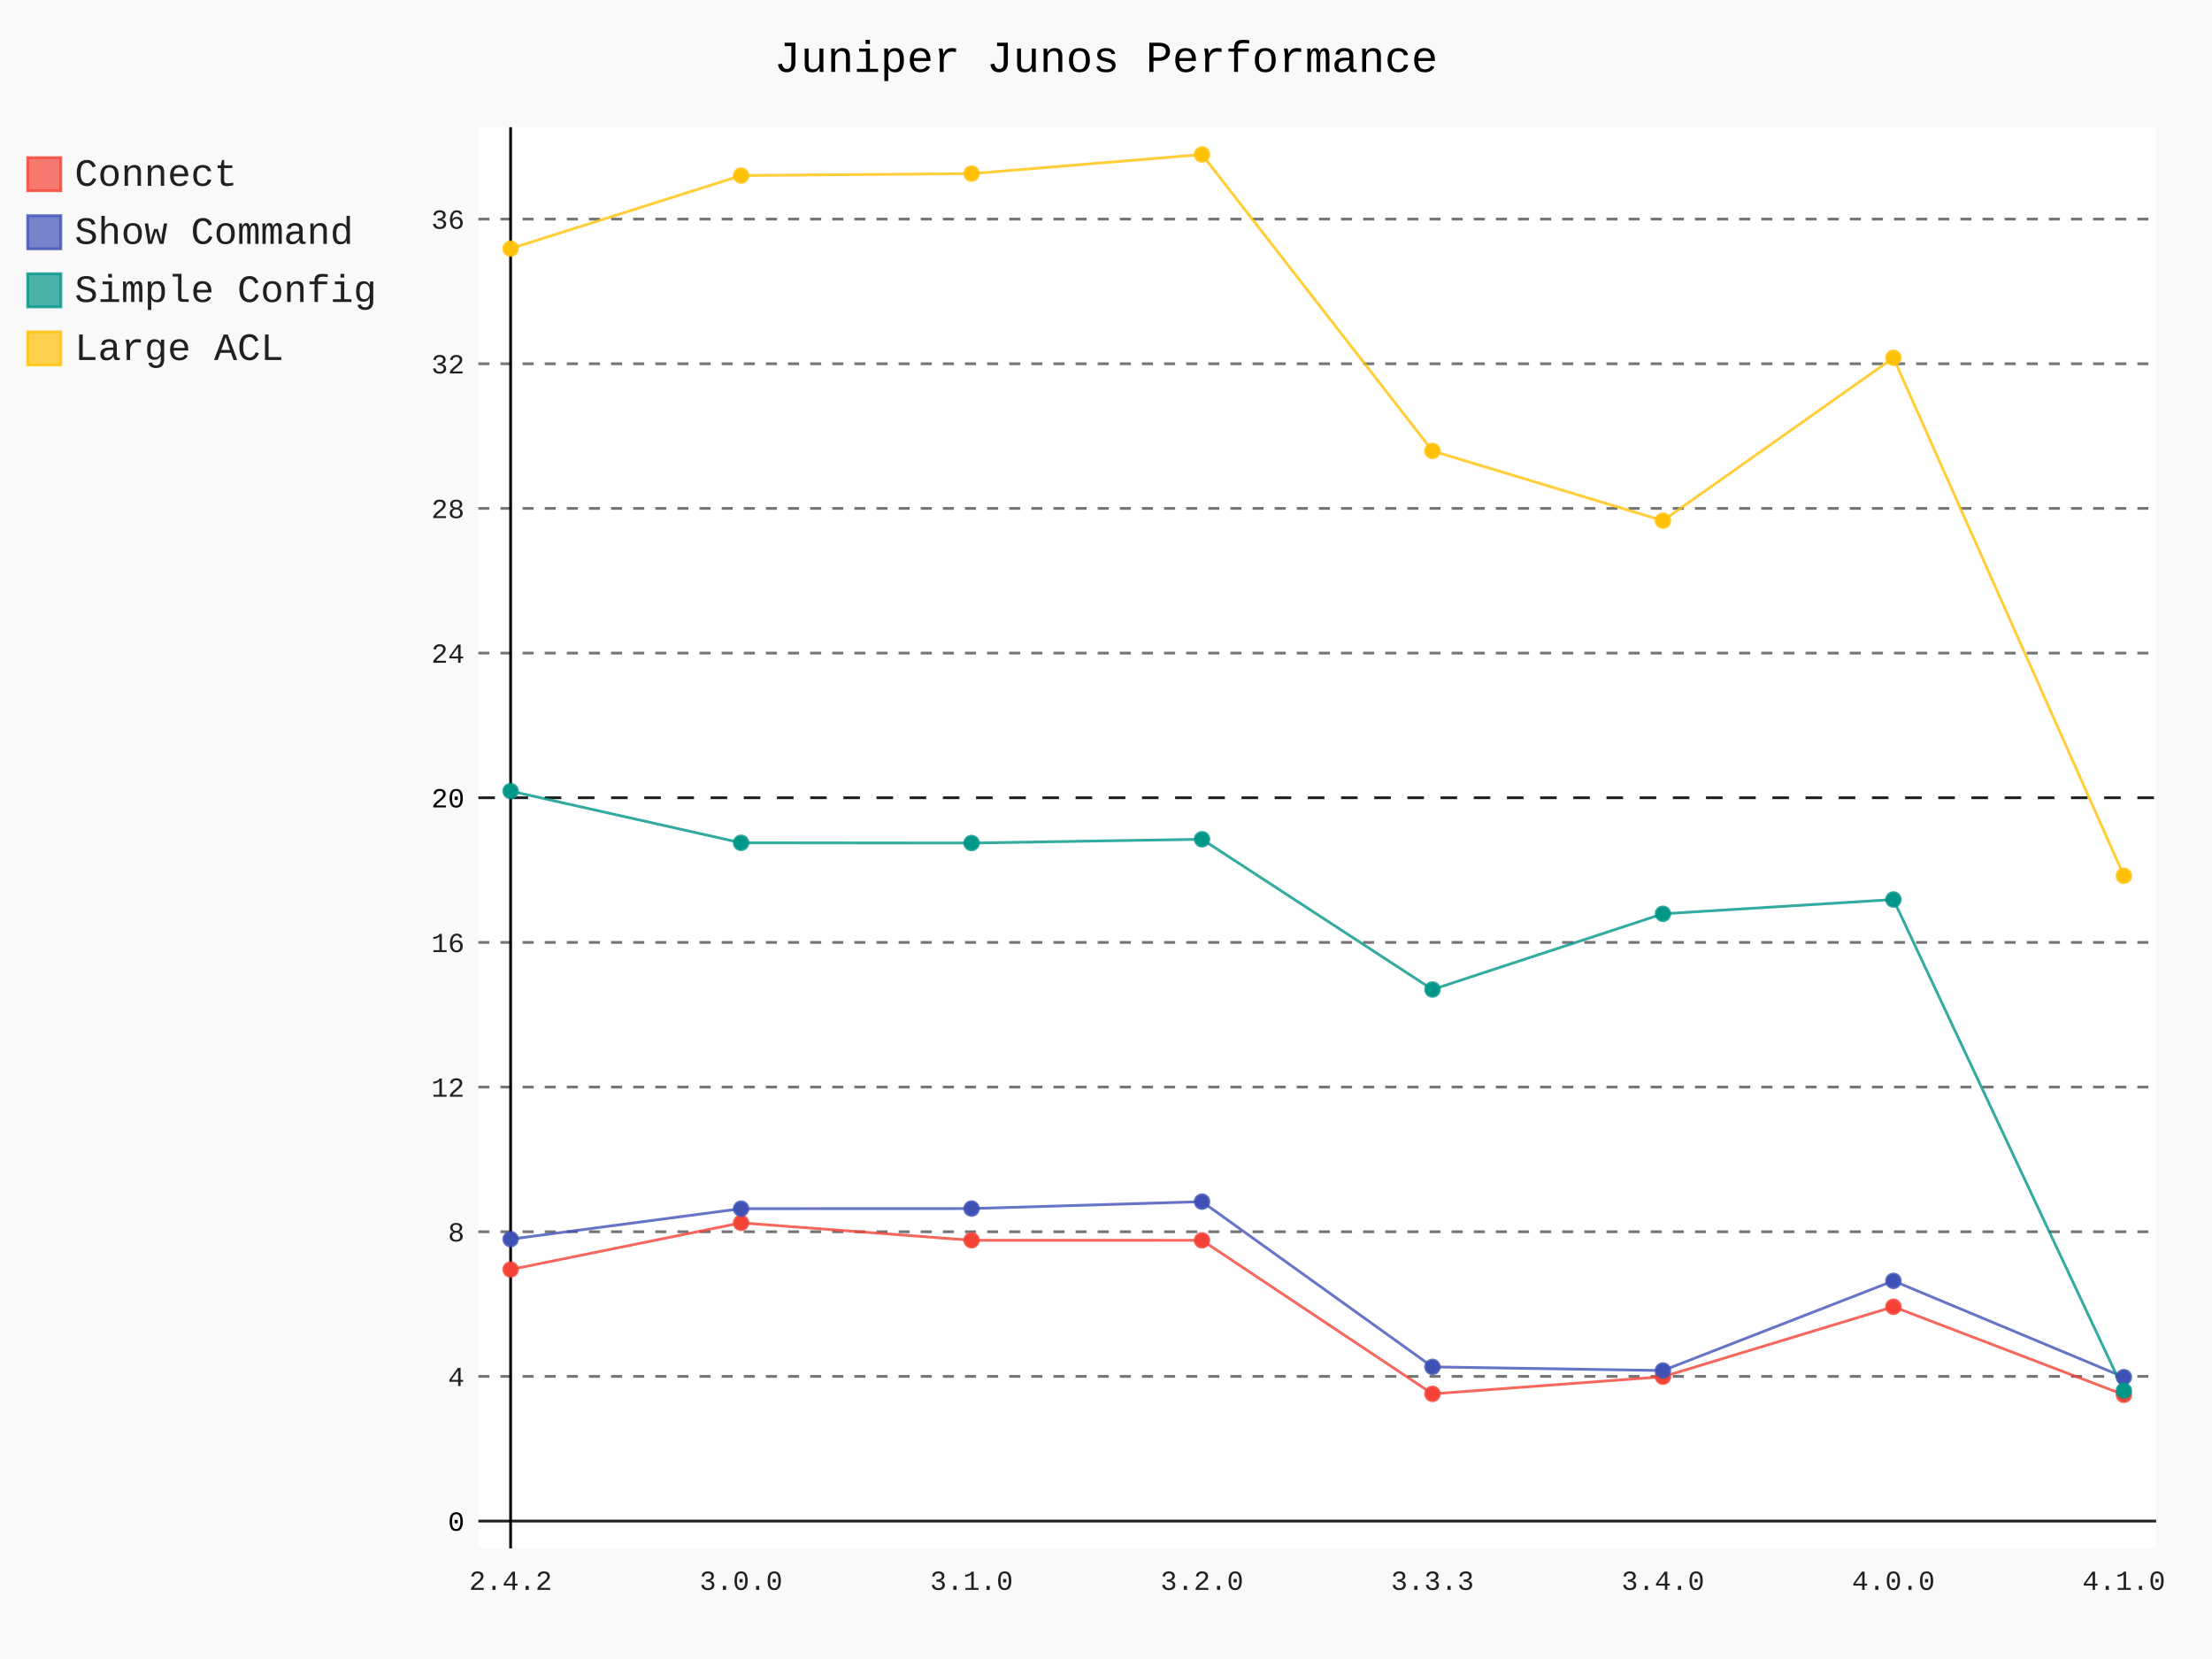
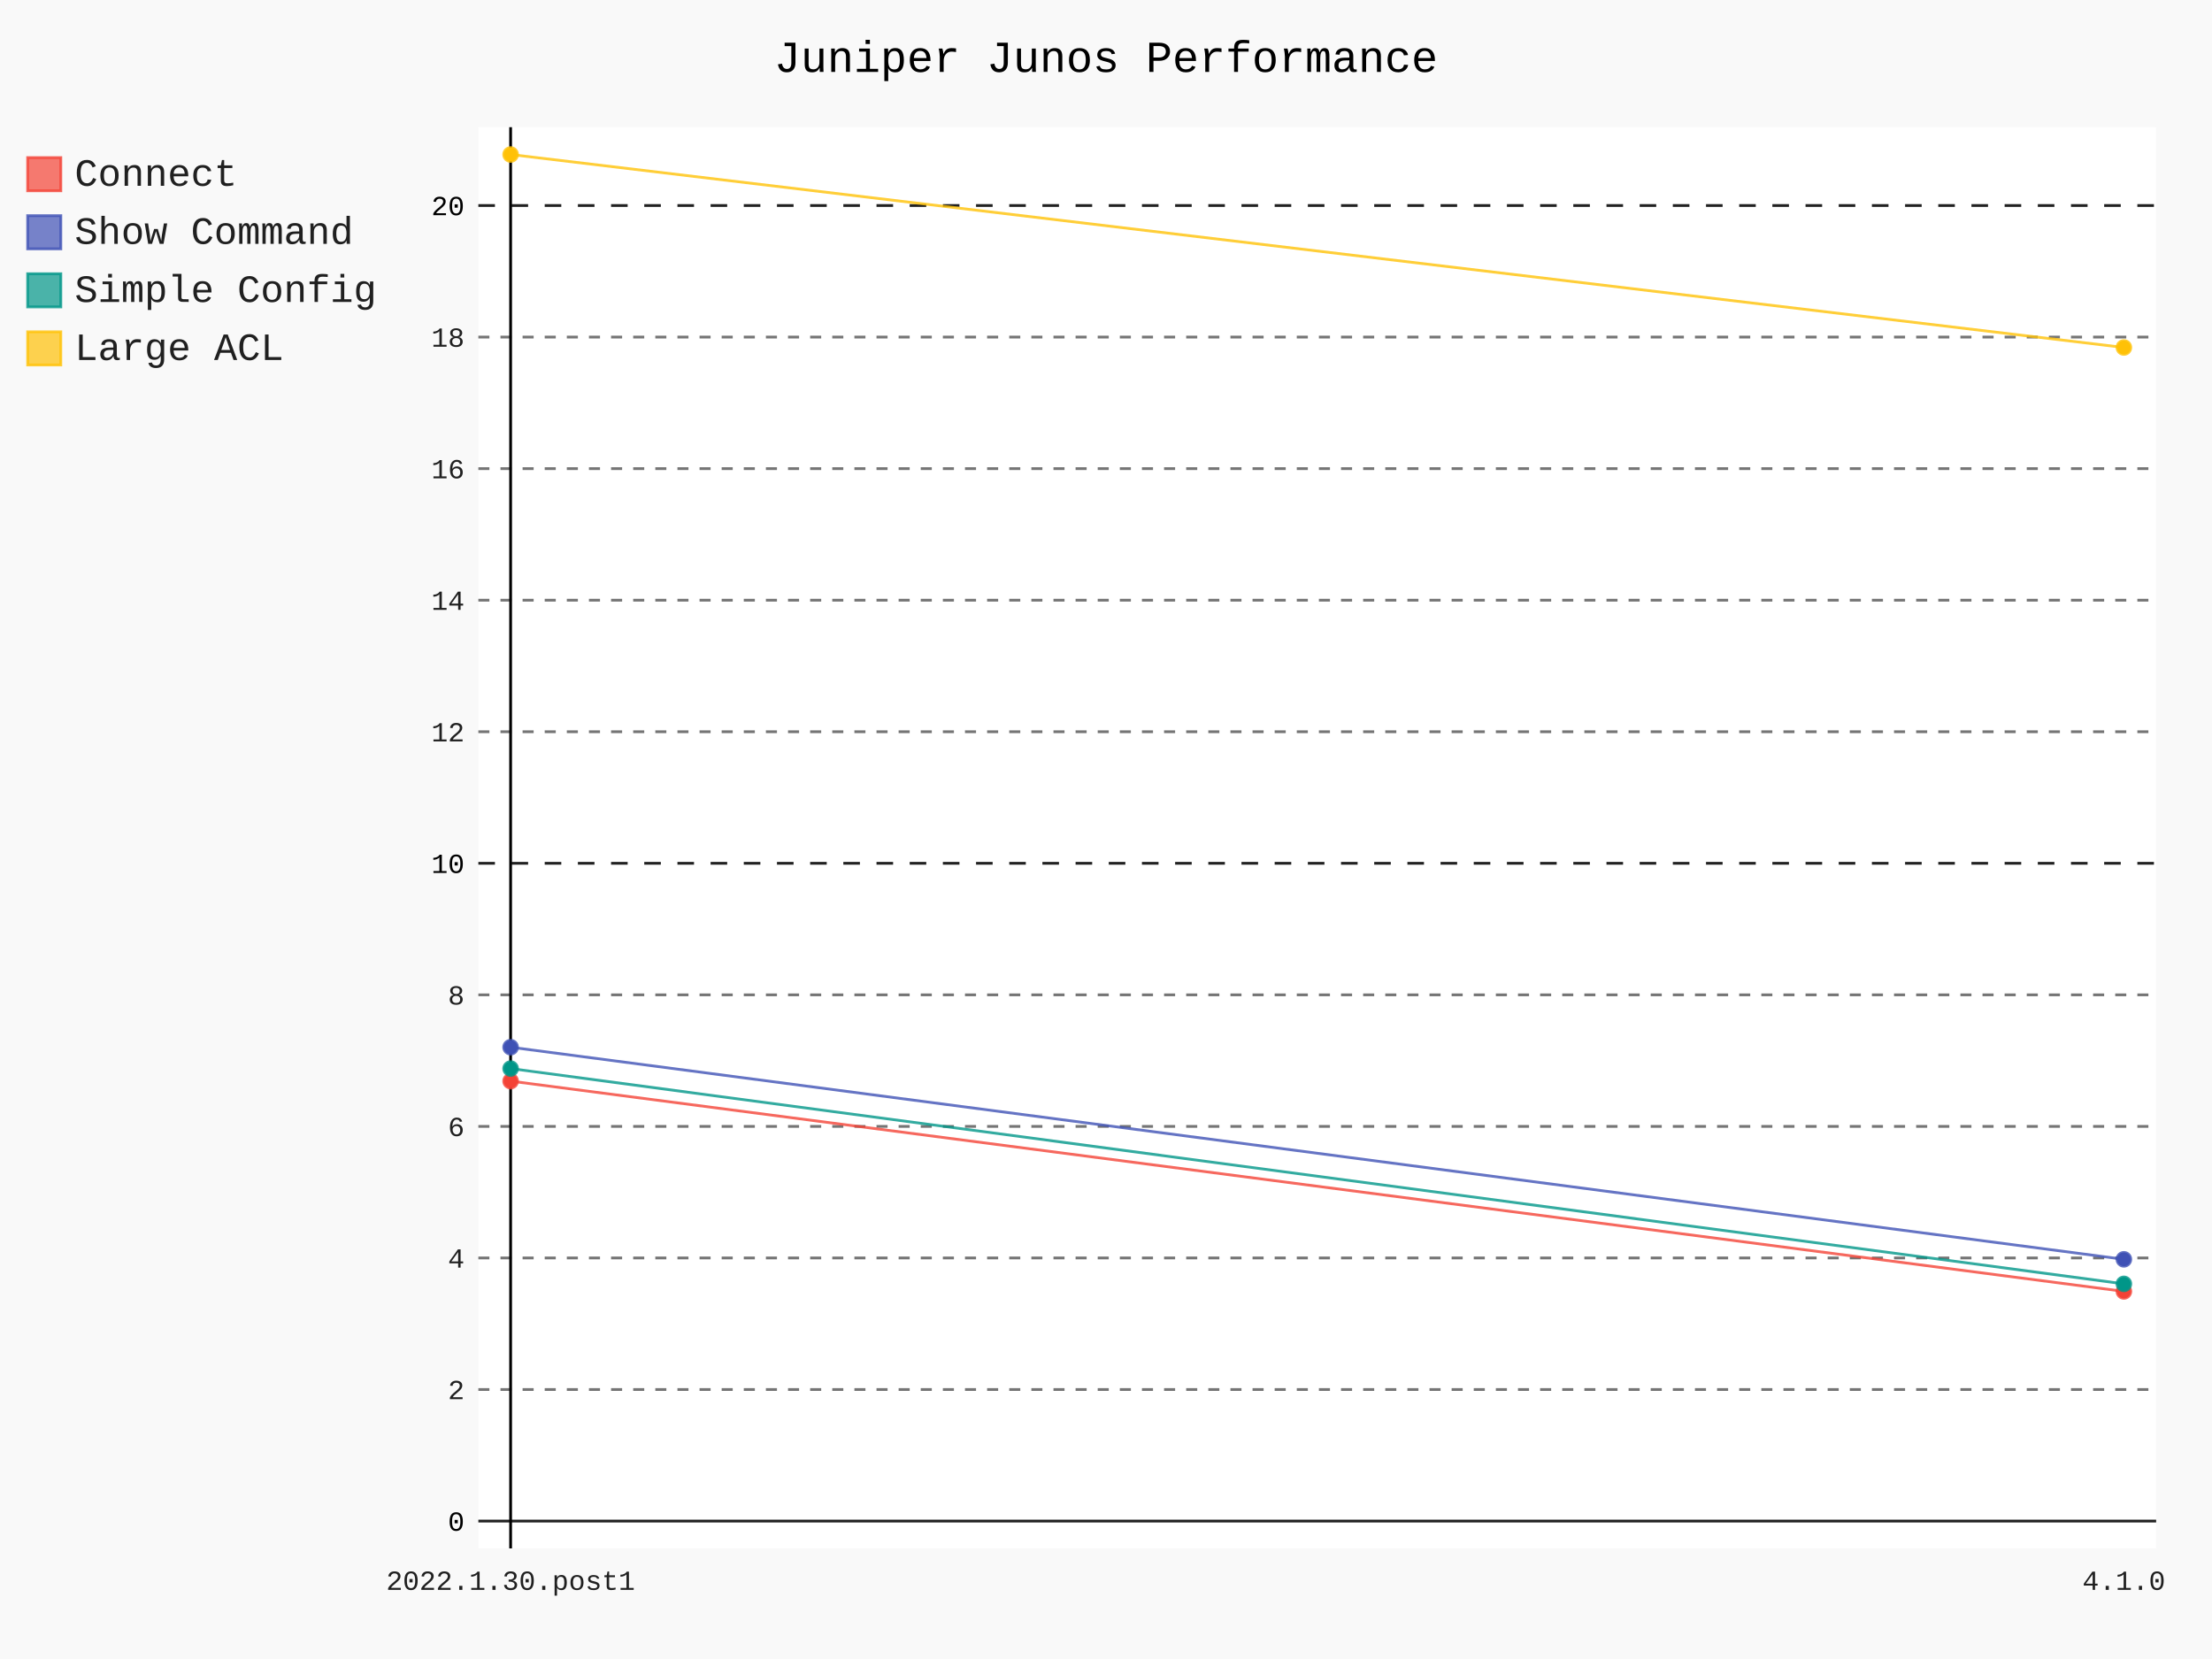
- <svg xmlns="http://www.w3.org/2000/svg" id="chart-0a697cd6-0bf9-4ebd-b009-de86a0b3a49f" class="pygal-chart" viewBox="0 0 800 600">
+ <svg xmlns="http://www.w3.org/2000/svg" id="chart-4716eaf1-716e-47af-b946-9433eb4e8b59" class="pygal-chart" viewBox="0 0 800 600">
  <defs>
-     <style type="text/css">#chart-0a697cd6-0bf9-4ebd-b009-de86a0b3a49f{-webkit-user-select:none;-webkit-font-smoothing:antialiased;font-family:Consolas,"Liberation Mono",Menlo,Courier,monospace}#chart-0a697cd6-0bf9-4ebd-b009-de86a0b3a49f .title{font-family:Consolas,"Liberation Mono",Menlo,Courier,monospace;font-size:16px}#chart-0a697cd6-0bf9-4ebd-b009-de86a0b3a49f .legends .legend text{font-family:Consolas,"Liberation Mono",Menlo,Courier,monospace;font-size:14px}#chart-0a697cd6-0bf9-4ebd-b009-de86a0b3a49f .axis text{font-family:Consolas,"Liberation Mono",Menlo,Courier,monospace;font-size:10px}#chart-0a697cd6-0bf9-4ebd-b009-de86a0b3a49f .axis text.major{font-family:Consolas,"Liberation Mono",Menlo,Courier,monospace;font-size:10px}#chart-0a697cd6-0bf9-4ebd-b009-de86a0b3a49f .text-overlay text.value{font-family:Consolas,"Liberation Mono",Menlo,Courier,monospace;font-size:16px}#chart-0a697cd6-0bf9-4ebd-b009-de86a0b3a49f .text-overlay text.label{font-family:Consolas,"Liberation Mono",Menlo,Courier,monospace;font-size:10px}#chart-0a697cd6-0bf9-4ebd-b009-de86a0b3a49f .tooltip{font-family:Consolas,"Liberation Mono",Menlo,Courier,monospace;font-size:14px}#chart-0a697cd6-0bf9-4ebd-b009-de86a0b3a49f text.no_data{font-family:Consolas,"Liberation Mono",Menlo,Courier,monospace;font-size:64px}
- #chart-0a697cd6-0bf9-4ebd-b009-de86a0b3a49f{background-color:rgba(249,249,249,1)}#chart-0a697cd6-0bf9-4ebd-b009-de86a0b3a49f path,#chart-0a697cd6-0bf9-4ebd-b009-de86a0b3a49f line,#chart-0a697cd6-0bf9-4ebd-b009-de86a0b3a49f rect,#chart-0a697cd6-0bf9-4ebd-b009-de86a0b3a49f circle{-webkit-transition:150ms;-moz-transition:150ms;transition:150ms}#chart-0a697cd6-0bf9-4ebd-b009-de86a0b3a49f .graph &gt; .background{fill:rgba(249,249,249,1)}#chart-0a697cd6-0bf9-4ebd-b009-de86a0b3a49f .plot &gt; .background{fill:rgba(255,255,255,1)}#chart-0a697cd6-0bf9-4ebd-b009-de86a0b3a49f .graph{fill:rgba(0,0,0,.87)}#chart-0a697cd6-0bf9-4ebd-b009-de86a0b3a49f text.no_data{fill:rgba(0,0,0,1)}#chart-0a697cd6-0bf9-4ebd-b009-de86a0b3a49f .title{fill:rgba(0,0,0,1)}#chart-0a697cd6-0bf9-4ebd-b009-de86a0b3a49f .legends .legend text{fill:rgba(0,0,0,.87)}#chart-0a697cd6-0bf9-4ebd-b009-de86a0b3a49f .legends .legend:hover text{fill:rgba(0,0,0,1)}#chart-0a697cd6-0bf9-4ebd-b009-de86a0b3a49f .axis .line{stroke:rgba(0,0,0,1)}#chart-0a697cd6-0bf9-4ebd-b009-de86a0b3a49f .axis .guide.line{stroke:rgba(0,0,0,.54)}#chart-0a697cd6-0bf9-4ebd-b009-de86a0b3a49f .axis .major.line{stroke:rgba(0,0,0,.87)}#chart-0a697cd6-0bf9-4ebd-b009-de86a0b3a49f .axis text.major{fill:rgba(0,0,0,1)}#chart-0a697cd6-0bf9-4ebd-b009-de86a0b3a49f .axis.y .guides:hover .guide.line,#chart-0a697cd6-0bf9-4ebd-b009-de86a0b3a49f .line-graph .axis.x .guides:hover .guide.line,#chart-0a697cd6-0bf9-4ebd-b009-de86a0b3a49f .stackedline-graph .axis.x .guides:hover .guide.line,#chart-0a697cd6-0bf9-4ebd-b009-de86a0b3a49f .xy-graph .axis.x .guides:hover .guide.line{stroke:rgba(0,0,0,1)}#chart-0a697cd6-0bf9-4ebd-b009-de86a0b3a49f .axis .guides:hover text{fill:rgba(0,0,0,1)}#chart-0a697cd6-0bf9-4ebd-b009-de86a0b3a49f .reactive{fill-opacity:.7;stroke-opacity:.8}#chart-0a697cd6-0bf9-4ebd-b009-de86a0b3a49f .ci{stroke:rgba(0,0,0,.87)}#chart-0a697cd6-0bf9-4ebd-b009-de86a0b3a49f .reactive.active,#chart-0a697cd6-0bf9-4ebd-b009-de86a0b3a49f .active .reactive{fill-opacity:.8;stroke-opacity:.9;stroke-width:4}#chart-0a697cd6-0bf9-4ebd-b009-de86a0b3a49f .ci .reactive.active{stroke-width:1.5}#chart-0a697cd6-0bf9-4ebd-b009-de86a0b3a49f .series text{fill:rgba(0,0,0,1)}#chart-0a697cd6-0bf9-4ebd-b009-de86a0b3a49f .tooltip rect{fill:rgba(255,255,255,1);stroke:rgba(0,0,0,1);-webkit-transition:opacity 150ms;-moz-transition:opacity 150ms;transition:opacity 150ms}#chart-0a697cd6-0bf9-4ebd-b009-de86a0b3a49f .tooltip .label{fill:rgba(0,0,0,.87)}#chart-0a697cd6-0bf9-4ebd-b009-de86a0b3a49f .tooltip .label{fill:rgba(0,0,0,.87)}#chart-0a697cd6-0bf9-4ebd-b009-de86a0b3a49f .tooltip .legend{font-size:.8em;fill:rgba(0,0,0,.54)}#chart-0a697cd6-0bf9-4ebd-b009-de86a0b3a49f .tooltip .x_label{font-size:.6em;fill:rgba(0,0,0,1)}#chart-0a697cd6-0bf9-4ebd-b009-de86a0b3a49f .tooltip .xlink{font-size:.5em;text-decoration:underline}#chart-0a697cd6-0bf9-4ebd-b009-de86a0b3a49f .tooltip .value{font-size:1.5em}#chart-0a697cd6-0bf9-4ebd-b009-de86a0b3a49f .bound{font-size:.5em}#chart-0a697cd6-0bf9-4ebd-b009-de86a0b3a49f .max-value{font-size:.75em;fill:rgba(0,0,0,.54)}#chart-0a697cd6-0bf9-4ebd-b009-de86a0b3a49f .map-element{fill:rgba(255,255,255,1);stroke:rgba(0,0,0,.54) !important}#chart-0a697cd6-0bf9-4ebd-b009-de86a0b3a49f .map-element .reactive{fill-opacity:inherit;stroke-opacity:inherit}#chart-0a697cd6-0bf9-4ebd-b009-de86a0b3a49f .color-0,#chart-0a697cd6-0bf9-4ebd-b009-de86a0b3a49f .color-0 a:visited{stroke:#F44336;fill:#F44336}#chart-0a697cd6-0bf9-4ebd-b009-de86a0b3a49f .color-1,#chart-0a697cd6-0bf9-4ebd-b009-de86a0b3a49f .color-1 a:visited{stroke:#3F51B5;fill:#3F51B5}#chart-0a697cd6-0bf9-4ebd-b009-de86a0b3a49f .color-2,#chart-0a697cd6-0bf9-4ebd-b009-de86a0b3a49f .color-2 a:visited{stroke:#009688;fill:#009688}#chart-0a697cd6-0bf9-4ebd-b009-de86a0b3a49f .color-3,#chart-0a697cd6-0bf9-4ebd-b009-de86a0b3a49f .color-3 a:visited{stroke:#FFC107;fill:#FFC107}#chart-0a697cd6-0bf9-4ebd-b009-de86a0b3a49f .text-overlay .color-0 text{fill:black}#chart-0a697cd6-0bf9-4ebd-b009-de86a0b3a49f .text-overlay .color-1 text{fill:black}#chart-0a697cd6-0bf9-4ebd-b009-de86a0b3a49f .text-overlay .color-2 text{fill:black}#chart-0a697cd6-0bf9-4ebd-b009-de86a0b3a49f .text-overlay .color-3 text{fill:black}
- #chart-0a697cd6-0bf9-4ebd-b009-de86a0b3a49f text.no_data{text-anchor:middle}#chart-0a697cd6-0bf9-4ebd-b009-de86a0b3a49f .guide.line{fill:none}#chart-0a697cd6-0bf9-4ebd-b009-de86a0b3a49f .centered{text-anchor:middle}#chart-0a697cd6-0bf9-4ebd-b009-de86a0b3a49f .title{text-anchor:middle}#chart-0a697cd6-0bf9-4ebd-b009-de86a0b3a49f .legends .legend text{fill-opacity:1}#chart-0a697cd6-0bf9-4ebd-b009-de86a0b3a49f .axis.x text{text-anchor:middle}#chart-0a697cd6-0bf9-4ebd-b009-de86a0b3a49f .axis.x:not(.web) text[transform]{text-anchor:start}#chart-0a697cd6-0bf9-4ebd-b009-de86a0b3a49f .axis.x:not(.web) text[transform].backwards{text-anchor:end}#chart-0a697cd6-0bf9-4ebd-b009-de86a0b3a49f .axis.y text{text-anchor:end}#chart-0a697cd6-0bf9-4ebd-b009-de86a0b3a49f .axis.y text[transform].backwards{text-anchor:start}#chart-0a697cd6-0bf9-4ebd-b009-de86a0b3a49f .axis.y2 text{text-anchor:start}#chart-0a697cd6-0bf9-4ebd-b009-de86a0b3a49f .axis.y2 text[transform].backwards{text-anchor:end}#chart-0a697cd6-0bf9-4ebd-b009-de86a0b3a49f .axis .guide.line{stroke-dasharray:4,4}#chart-0a697cd6-0bf9-4ebd-b009-de86a0b3a49f .axis .major.guide.line{stroke-dasharray:6,6}#chart-0a697cd6-0bf9-4ebd-b009-de86a0b3a49f .horizontal .axis.y .guide.line,#chart-0a697cd6-0bf9-4ebd-b009-de86a0b3a49f .horizontal .axis.y2 .guide.line,#chart-0a697cd6-0bf9-4ebd-b009-de86a0b3a49f .vertical .axis.x .guide.line{opacity:0}#chart-0a697cd6-0bf9-4ebd-b009-de86a0b3a49f .horizontal .axis.always_show .guide.line,#chart-0a697cd6-0bf9-4ebd-b009-de86a0b3a49f .vertical .axis.always_show .guide.line{opacity:1 !important}#chart-0a697cd6-0bf9-4ebd-b009-de86a0b3a49f .axis.y .guides:hover .guide.line,#chart-0a697cd6-0bf9-4ebd-b009-de86a0b3a49f .axis.y2 .guides:hover .guide.line,#chart-0a697cd6-0bf9-4ebd-b009-de86a0b3a49f .axis.x .guides:hover .guide.line{opacity:1}#chart-0a697cd6-0bf9-4ebd-b009-de86a0b3a49f .axis .guides:hover text{opacity:1}#chart-0a697cd6-0bf9-4ebd-b009-de86a0b3a49f .nofill{fill:none}#chart-0a697cd6-0bf9-4ebd-b009-de86a0b3a49f .subtle-fill{fill-opacity:.2}#chart-0a697cd6-0bf9-4ebd-b009-de86a0b3a49f .dot{stroke-width:1px;fill-opacity:1}#chart-0a697cd6-0bf9-4ebd-b009-de86a0b3a49f .dot.active{stroke-width:5px}#chart-0a697cd6-0bf9-4ebd-b009-de86a0b3a49f .dot.negative{fill:transparent}#chart-0a697cd6-0bf9-4ebd-b009-de86a0b3a49f text,#chart-0a697cd6-0bf9-4ebd-b009-de86a0b3a49f tspan{stroke:none !important}#chart-0a697cd6-0bf9-4ebd-b009-de86a0b3a49f .series text.active{opacity:1}#chart-0a697cd6-0bf9-4ebd-b009-de86a0b3a49f .tooltip rect{fill-opacity:.95;stroke-width:.5}#chart-0a697cd6-0bf9-4ebd-b009-de86a0b3a49f .tooltip text{fill-opacity:1}#chart-0a697cd6-0bf9-4ebd-b009-de86a0b3a49f .showable{visibility:hidden}#chart-0a697cd6-0bf9-4ebd-b009-de86a0b3a49f .showable.shown{visibility:visible}#chart-0a697cd6-0bf9-4ebd-b009-de86a0b3a49f .gauge-background{fill:rgba(229,229,229,1);stroke:none}#chart-0a697cd6-0bf9-4ebd-b009-de86a0b3a49f .bg-lines{stroke:rgba(249,249,249,1);stroke-width:2px}</style>
+     <style type="text/css">#chart-4716eaf1-716e-47af-b946-9433eb4e8b59{-webkit-user-select:none;-webkit-font-smoothing:antialiased;font-family:Consolas,"Liberation Mono",Menlo,Courier,monospace}#chart-4716eaf1-716e-47af-b946-9433eb4e8b59 .title{font-family:Consolas,"Liberation Mono",Menlo,Courier,monospace;font-size:16px}#chart-4716eaf1-716e-47af-b946-9433eb4e8b59 .legends .legend text{font-family:Consolas,"Liberation Mono",Menlo,Courier,monospace;font-size:14px}#chart-4716eaf1-716e-47af-b946-9433eb4e8b59 .axis text{font-family:Consolas,"Liberation Mono",Menlo,Courier,monospace;font-size:10px}#chart-4716eaf1-716e-47af-b946-9433eb4e8b59 .axis text.major{font-family:Consolas,"Liberation Mono",Menlo,Courier,monospace;font-size:10px}#chart-4716eaf1-716e-47af-b946-9433eb4e8b59 .text-overlay text.value{font-family:Consolas,"Liberation Mono",Menlo,Courier,monospace;font-size:16px}#chart-4716eaf1-716e-47af-b946-9433eb4e8b59 .text-overlay text.label{font-family:Consolas,"Liberation Mono",Menlo,Courier,monospace;font-size:10px}#chart-4716eaf1-716e-47af-b946-9433eb4e8b59 .tooltip{font-family:Consolas,"Liberation Mono",Menlo,Courier,monospace;font-size:14px}#chart-4716eaf1-716e-47af-b946-9433eb4e8b59 text.no_data{font-family:Consolas,"Liberation Mono",Menlo,Courier,monospace;font-size:64px}
+ #chart-4716eaf1-716e-47af-b946-9433eb4e8b59{background-color:rgba(249,249,249,1)}#chart-4716eaf1-716e-47af-b946-9433eb4e8b59 path,#chart-4716eaf1-716e-47af-b946-9433eb4e8b59 line,#chart-4716eaf1-716e-47af-b946-9433eb4e8b59 rect,#chart-4716eaf1-716e-47af-b946-9433eb4e8b59 circle{-webkit-transition:150ms;-moz-transition:150ms;transition:150ms}#chart-4716eaf1-716e-47af-b946-9433eb4e8b59 .graph &gt; .background{fill:rgba(249,249,249,1)}#chart-4716eaf1-716e-47af-b946-9433eb4e8b59 .plot &gt; .background{fill:rgba(255,255,255,1)}#chart-4716eaf1-716e-47af-b946-9433eb4e8b59 .graph{fill:rgba(0,0,0,.87)}#chart-4716eaf1-716e-47af-b946-9433eb4e8b59 text.no_data{fill:rgba(0,0,0,1)}#chart-4716eaf1-716e-47af-b946-9433eb4e8b59 .title{fill:rgba(0,0,0,1)}#chart-4716eaf1-716e-47af-b946-9433eb4e8b59 .legends .legend text{fill:rgba(0,0,0,.87)}#chart-4716eaf1-716e-47af-b946-9433eb4e8b59 .legends .legend:hover text{fill:rgba(0,0,0,1)}#chart-4716eaf1-716e-47af-b946-9433eb4e8b59 .axis .line{stroke:rgba(0,0,0,1)}#chart-4716eaf1-716e-47af-b946-9433eb4e8b59 .axis .guide.line{stroke:rgba(0,0,0,.54)}#chart-4716eaf1-716e-47af-b946-9433eb4e8b59 .axis .major.line{stroke:rgba(0,0,0,.87)}#chart-4716eaf1-716e-47af-b946-9433eb4e8b59 .axis text.major{fill:rgba(0,0,0,1)}#chart-4716eaf1-716e-47af-b946-9433eb4e8b59 .axis.y .guides:hover .guide.line,#chart-4716eaf1-716e-47af-b946-9433eb4e8b59 .line-graph .axis.x .guides:hover .guide.line,#chart-4716eaf1-716e-47af-b946-9433eb4e8b59 .stackedline-graph .axis.x .guides:hover .guide.line,#chart-4716eaf1-716e-47af-b946-9433eb4e8b59 .xy-graph .axis.x .guides:hover .guide.line{stroke:rgba(0,0,0,1)}#chart-4716eaf1-716e-47af-b946-9433eb4e8b59 .axis .guides:hover text{fill:rgba(0,0,0,1)}#chart-4716eaf1-716e-47af-b946-9433eb4e8b59 .reactive{fill-opacity:.7;stroke-opacity:.8}#chart-4716eaf1-716e-47af-b946-9433eb4e8b59 .ci{stroke:rgba(0,0,0,.87)}#chart-4716eaf1-716e-47af-b946-9433eb4e8b59 .reactive.active,#chart-4716eaf1-716e-47af-b946-9433eb4e8b59 .active .reactive{fill-opacity:.8;stroke-opacity:.9;stroke-width:4}#chart-4716eaf1-716e-47af-b946-9433eb4e8b59 .ci .reactive.active{stroke-width:1.5}#chart-4716eaf1-716e-47af-b946-9433eb4e8b59 .series text{fill:rgba(0,0,0,1)}#chart-4716eaf1-716e-47af-b946-9433eb4e8b59 .tooltip rect{fill:rgba(255,255,255,1);stroke:rgba(0,0,0,1);-webkit-transition:opacity 150ms;-moz-transition:opacity 150ms;transition:opacity 150ms}#chart-4716eaf1-716e-47af-b946-9433eb4e8b59 .tooltip .label{fill:rgba(0,0,0,.87)}#chart-4716eaf1-716e-47af-b946-9433eb4e8b59 .tooltip .label{fill:rgba(0,0,0,.87)}#chart-4716eaf1-716e-47af-b946-9433eb4e8b59 .tooltip .legend{font-size:.8em;fill:rgba(0,0,0,.54)}#chart-4716eaf1-716e-47af-b946-9433eb4e8b59 .tooltip .x_label{font-size:.6em;fill:rgba(0,0,0,1)}#chart-4716eaf1-716e-47af-b946-9433eb4e8b59 .tooltip .xlink{font-size:.5em;text-decoration:underline}#chart-4716eaf1-716e-47af-b946-9433eb4e8b59 .tooltip .value{font-size:1.5em}#chart-4716eaf1-716e-47af-b946-9433eb4e8b59 .bound{font-size:.5em}#chart-4716eaf1-716e-47af-b946-9433eb4e8b59 .max-value{font-size:.75em;fill:rgba(0,0,0,.54)}#chart-4716eaf1-716e-47af-b946-9433eb4e8b59 .map-element{fill:rgba(255,255,255,1);stroke:rgba(0,0,0,.54) !important}#chart-4716eaf1-716e-47af-b946-9433eb4e8b59 .map-element .reactive{fill-opacity:inherit;stroke-opacity:inherit}#chart-4716eaf1-716e-47af-b946-9433eb4e8b59 .color-0,#chart-4716eaf1-716e-47af-b946-9433eb4e8b59 .color-0 a:visited{stroke:#F44336;fill:#F44336}#chart-4716eaf1-716e-47af-b946-9433eb4e8b59 .color-1,#chart-4716eaf1-716e-47af-b946-9433eb4e8b59 .color-1 a:visited{stroke:#3F51B5;fill:#3F51B5}#chart-4716eaf1-716e-47af-b946-9433eb4e8b59 .color-2,#chart-4716eaf1-716e-47af-b946-9433eb4e8b59 .color-2 a:visited{stroke:#009688;fill:#009688}#chart-4716eaf1-716e-47af-b946-9433eb4e8b59 .color-3,#chart-4716eaf1-716e-47af-b946-9433eb4e8b59 .color-3 a:visited{stroke:#FFC107;fill:#FFC107}#chart-4716eaf1-716e-47af-b946-9433eb4e8b59 .text-overlay .color-0 text{fill:black}#chart-4716eaf1-716e-47af-b946-9433eb4e8b59 .text-overlay .color-1 text{fill:black}#chart-4716eaf1-716e-47af-b946-9433eb4e8b59 .text-overlay .color-2 text{fill:black}#chart-4716eaf1-716e-47af-b946-9433eb4e8b59 .text-overlay .color-3 text{fill:black}
+ #chart-4716eaf1-716e-47af-b946-9433eb4e8b59 text.no_data{text-anchor:middle}#chart-4716eaf1-716e-47af-b946-9433eb4e8b59 .guide.line{fill:none}#chart-4716eaf1-716e-47af-b946-9433eb4e8b59 .centered{text-anchor:middle}#chart-4716eaf1-716e-47af-b946-9433eb4e8b59 .title{text-anchor:middle}#chart-4716eaf1-716e-47af-b946-9433eb4e8b59 .legends .legend text{fill-opacity:1}#chart-4716eaf1-716e-47af-b946-9433eb4e8b59 .axis.x text{text-anchor:middle}#chart-4716eaf1-716e-47af-b946-9433eb4e8b59 .axis.x:not(.web) text[transform]{text-anchor:start}#chart-4716eaf1-716e-47af-b946-9433eb4e8b59 .axis.x:not(.web) text[transform].backwards{text-anchor:end}#chart-4716eaf1-716e-47af-b946-9433eb4e8b59 .axis.y text{text-anchor:end}#chart-4716eaf1-716e-47af-b946-9433eb4e8b59 .axis.y text[transform].backwards{text-anchor:start}#chart-4716eaf1-716e-47af-b946-9433eb4e8b59 .axis.y2 text{text-anchor:start}#chart-4716eaf1-716e-47af-b946-9433eb4e8b59 .axis.y2 text[transform].backwards{text-anchor:end}#chart-4716eaf1-716e-47af-b946-9433eb4e8b59 .axis .guide.line{stroke-dasharray:4,4}#chart-4716eaf1-716e-47af-b946-9433eb4e8b59 .axis .major.guide.line{stroke-dasharray:6,6}#chart-4716eaf1-716e-47af-b946-9433eb4e8b59 .horizontal .axis.y .guide.line,#chart-4716eaf1-716e-47af-b946-9433eb4e8b59 .horizontal .axis.y2 .guide.line,#chart-4716eaf1-716e-47af-b946-9433eb4e8b59 .vertical .axis.x .guide.line{opacity:0}#chart-4716eaf1-716e-47af-b946-9433eb4e8b59 .horizontal .axis.always_show .guide.line,#chart-4716eaf1-716e-47af-b946-9433eb4e8b59 .vertical .axis.always_show .guide.line{opacity:1 !important}#chart-4716eaf1-716e-47af-b946-9433eb4e8b59 .axis.y .guides:hover .guide.line,#chart-4716eaf1-716e-47af-b946-9433eb4e8b59 .axis.y2 .guides:hover .guide.line,#chart-4716eaf1-716e-47af-b946-9433eb4e8b59 .axis.x .guides:hover .guide.line{opacity:1}#chart-4716eaf1-716e-47af-b946-9433eb4e8b59 .axis .guides:hover text{opacity:1}#chart-4716eaf1-716e-47af-b946-9433eb4e8b59 .nofill{fill:none}#chart-4716eaf1-716e-47af-b946-9433eb4e8b59 .subtle-fill{fill-opacity:.2}#chart-4716eaf1-716e-47af-b946-9433eb4e8b59 .dot{stroke-width:1px;fill-opacity:1}#chart-4716eaf1-716e-47af-b946-9433eb4e8b59 .dot.active{stroke-width:5px}#chart-4716eaf1-716e-47af-b946-9433eb4e8b59 .dot.negative{fill:transparent}#chart-4716eaf1-716e-47af-b946-9433eb4e8b59 text,#chart-4716eaf1-716e-47af-b946-9433eb4e8b59 tspan{stroke:none !important}#chart-4716eaf1-716e-47af-b946-9433eb4e8b59 .series text.active{opacity:1}#chart-4716eaf1-716e-47af-b946-9433eb4e8b59 .tooltip rect{fill-opacity:.95;stroke-width:.5}#chart-4716eaf1-716e-47af-b946-9433eb4e8b59 .tooltip text{fill-opacity:1}#chart-4716eaf1-716e-47af-b946-9433eb4e8b59 .showable{visibility:hidden}#chart-4716eaf1-716e-47af-b946-9433eb4e8b59 .showable.shown{visibility:visible}#chart-4716eaf1-716e-47af-b946-9433eb4e8b59 .gauge-background{fill:rgba(229,229,229,1);stroke:none}#chart-4716eaf1-716e-47af-b946-9433eb4e8b59 .bg-lines{stroke:rgba(249,249,249,1);stroke-width:2px}</style>
  </defs>
  <g class="graph line-graph vertical">
    <rect x="0" y="0" width="800" height="600" class="background" />
    <g transform="translate(173, 46)" class="plot">
      <rect x="0" y="0" width="606.8" height="514" class="background" />
      <g class="axis y always_show">
        <g class="guides">
          <path d="M0 504.115 h606.8" class="axis major line" />
          <text x="-5" y="507.615" class="major">0</text>
        </g>
        <g class="guides">
-           <path d="M0 451.796 h606.8" class="guide line" />
-           <text x="-5" y="455.296" class="">4</text>
+           <path d="M0 456.537 h606.8" class="guide line" />
+           <text x="-5" y="460.037" class="">2</text>
        </g>
        <g class="guides">
-           <path d="M0 399.476 h606.8" class="guide line" />
-           <text x="-5" y="402.976" class="">8</text>
+           <path d="M0 408.958 h606.8" class="guide line" />
+           <text x="-5" y="412.458" class="">4</text>
        </g>
        <g class="guides">
-           <path d="M0 347.156 h606.8" class="guide line" />
-           <text x="-5" y="350.656" class="">12</text>
+           <path d="M0 361.379 h606.8" class="guide line" />
+           <text x="-5" y="364.879" class="">6</text>
        </g>
        <g class="guides">
-           <path d="M0 294.837 h606.8" class="guide line" />
-           <text x="-5" y="298.337" class="">16</text>
+           <path d="M0 313.801 h606.8" class="guide line" />
+           <text x="-5" y="317.301" class="">8</text>
        </g>
        <g class="guides">
-           <path d="M0 242.517 h606.8" class="major guide line" />
-           <text x="-5" y="246.017" class="major">20</text>
+           <path d="M0 266.222 h606.8" class="major guide line" />
+           <text x="-5" y="269.722" class="major">10</text>
        </g>
        <g class="guides">
-           <path d="M0 190.198 h606.8" class="guide line" />
-           <text x="-5" y="193.698" class="">24</text>
+           <path d="M0 218.643 h606.8" class="guide line" />
+           <text x="-5" y="222.143" class="">12</text>
        </g>
        <g class="guides">
-           <path d="M0 137.878 h606.8" class="guide line" />
-           <text x="-5" y="141.378" class="">28</text>
+           <path d="M0 171.065 h606.8" class="guide line" />
+           <text x="-5" y="174.565" class="">14</text>
        </g>
        <g class="guides">
-           <path d="M0 85.558 h606.8" class="guide line" />
-           <text x="-5" y="89.058" class="">32</text>
+           <path d="M0 123.486 h606.8" class="guide line" />
+           <text x="-5" y="126.986" class="">16</text>
        </g>
        <g class="guides">
-           <path d="M0 33.239 h606.8" class="guide line" />
-           <text x="-5" y="36.739" class="">36</text>
+           <path d="M0 75.907 h606.8" class="guide line" />
+           <text x="-5" y="79.407" class="">18</text>
+         </g>
+         <g class="guides">
+           <path d="M0 28.329 h606.8" class="major guide line" />
+           <text x="-5" y="31.829" class="major">20</text>
        </g>
      </g>
      <g class="axis x">
        <g class="guides">
          <path d="M11.669 0 v514" class="line" />
-           <text x="11.669" y="529.0" class="">2.4.2</text>
-         </g>
-         <g class="guides">
-           <path d="M95.021 0 v514" class="guide line" />
-           <text x="95.021" y="529.0" class="">3.0.0</text>
-         </g>
-         <g class="guides">
-           <path d="M178.373 0 v514" class="guide line" />
-           <text x="178.373" y="529.0" class="">3.1.0</text>
-         </g>
-         <g class="guides">
-           <path d="M261.724 0 v514" class="guide line" />
-           <text x="261.724" y="529.0" class="">3.2.0</text>
-         </g>
-         <g class="guides">
-           <path d="M345.076 0 v514" class="guide line" />
-           <text x="345.076" y="529.0" class="">3.3.3</text>
-         </g>
-         <g class="guides">
-           <path d="M428.427 0 v514" class="guide line" />
-           <text x="428.427" y="529.0" class="">3.4.0</text>
-         </g>
-         <g class="guides">
-           <path d="M511.779 0 v514" class="guide line" />
-           <text x="511.779" y="529.0" class="">4.0.0</text>
+           <text x="11.669" y="529.0" class="">2022.1.30.post1</text>
        </g>
        <g class="guides">
          <path d="M595.131 0 v514" class="guide line" />
          <text x="595.131" y="529.0" class="">4.1.0</text>
        </g>
      </g>
      <g class="series serie-0 color-0">
-         <path d="M11.669 413.134 L95.021 396.259 178.373 402.563 261.724 402.578 345.076 458.109 428.427 451.91 511.779 426.604 595.131 458.447" class="line reactive nofill" />
+         <path d="M11.669 345.001 L595.131 421.055" class="line reactive nofill" />
      </g>
      <g class="series serie-1 color-1">
-         <path d="M11.669 402.155 L95.021 391.13 178.373 391.097 261.724 388.59 345.076 448.356 428.427 449.674 511.779 417.243 595.131 452.067" class="line reactive nofill" />
+         <path d="M11.669 332.735 L595.131 409.451" class="line reactive nofill" />
      </g>
      <g class="series serie-2 color-2">
-         <path d="M11.669 240.114 L95.021 258.812 178.373 258.897 261.724 257.53 345.076 311.872 428.427 284.483 511.779 279.329 595.131 456.949" class="line reactive nofill" />
+         <path d="M11.669 340.462 L595.131 418.33" class="line reactive nofill" />
      </g>
      <g class="series serie-3 color-3">
-         <path d="M11.669 43.917 L95.021 17.484 178.373 16.792 261.724 9.885 345.076 117.09 428.427 142.314 511.779 83.393 595.131 270.748" class="line reactive nofill" />
+         <path d="M11.669 9.885 L595.131 79.673" class="line reactive nofill" />
      </g>
    </g>
    <g class="titles">
      <text x="400.0" y="26" class="title plot_title">Juniper Junos Performance</text>
    </g>
    <g transform="translate(173, 46)" class="plot overlay">
      <g class="series serie-0 color-0">
        <g class="dots">
-           <circle cx="11.669" cy="413.134" r="2.5" class="dot reactive tooltip-trigger" />
+           <circle cx="11.669" cy="345.001" r="2.5" class="dot reactive tooltip-trigger" />
        </g>
        <g class="dots">
-           <circle cx="95.021" cy="396.259" r="2.5" class="dot reactive tooltip-trigger" />
-         </g>
-         <g class="dots">
-           <circle cx="178.373" cy="402.563" r="2.5" class="dot reactive tooltip-trigger" />
-         </g>
-         <g class="dots">
-           <circle cx="261.724" cy="402.578" r="2.5" class="dot reactive tooltip-trigger" />
-         </g>
-         <g class="dots">
-           <circle cx="345.076" cy="458.109" r="2.5" class="dot reactive tooltip-trigger" />
-         </g>
-         <g class="dots">
-           <circle cx="428.427" cy="451.91" r="2.5" class="dot reactive tooltip-trigger" />
-         </g>
-         <g class="dots">
-           <circle cx="511.779" cy="426.604" r="2.5" class="dot reactive tooltip-trigger" />
-         </g>
-         <g class="dots">
-           <circle cx="595.131" cy="458.447" r="2.5" class="dot reactive tooltip-trigger" />
+           <circle cx="595.131" cy="421.055" r="2.5" class="dot reactive tooltip-trigger" />
        </g>
      </g>
      <g class="series serie-1 color-1">
        <g class="dots">
-           <circle cx="11.669" cy="402.155" r="2.5" class="dot reactive tooltip-trigger" />
+           <circle cx="11.669" cy="332.735" r="2.5" class="dot reactive tooltip-trigger" />
        </g>
        <g class="dots">
-           <circle cx="95.021" cy="391.13" r="2.5" class="dot reactive tooltip-trigger" />
-         </g>
-         <g class="dots">
-           <circle cx="178.373" cy="391.097" r="2.5" class="dot reactive tooltip-trigger" />
-         </g>
-         <g class="dots">
-           <circle cx="261.724" cy="388.59" r="2.5" class="dot reactive tooltip-trigger" />
-         </g>
-         <g class="dots">
-           <circle cx="345.076" cy="448.356" r="2.5" class="dot reactive tooltip-trigger" />
-         </g>
-         <g class="dots">
-           <circle cx="428.427" cy="449.674" r="2.5" class="dot reactive tooltip-trigger" />
-         </g>
-         <g class="dots">
-           <circle cx="511.779" cy="417.243" r="2.5" class="dot reactive tooltip-trigger" />
-         </g>
-         <g class="dots">
-           <circle cx="595.131" cy="452.067" r="2.5" class="dot reactive tooltip-trigger" />
+           <circle cx="595.131" cy="409.451" r="2.5" class="dot reactive tooltip-trigger" />
        </g>
      </g>
      <g class="series serie-2 color-2">
        <g class="dots">
-           <circle cx="11.669" cy="240.114" r="2.5" class="dot reactive tooltip-trigger" />
+           <circle cx="11.669" cy="340.462" r="2.5" class="dot reactive tooltip-trigger" />
        </g>
        <g class="dots">
-           <circle cx="95.021" cy="258.812" r="2.5" class="dot reactive tooltip-trigger" />
-         </g>
-         <g class="dots">
-           <circle cx="178.373" cy="258.897" r="2.5" class="dot reactive tooltip-trigger" />
-         </g>
-         <g class="dots">
-           <circle cx="261.724" cy="257.53" r="2.5" class="dot reactive tooltip-trigger" />
-         </g>
-         <g class="dots">
-           <circle cx="345.076" cy="311.872" r="2.5" class="dot reactive tooltip-trigger" />
-         </g>
-         <g class="dots">
-           <circle cx="428.427" cy="284.483" r="2.5" class="dot reactive tooltip-trigger" />
-         </g>
-         <g class="dots">
-           <circle cx="511.779" cy="279.329" r="2.5" class="dot reactive tooltip-trigger" />
-         </g>
-         <g class="dots">
-           <circle cx="595.131" cy="456.949" r="2.5" class="dot reactive tooltip-trigger" />
+           <circle cx="595.131" cy="418.33" r="2.5" class="dot reactive tooltip-trigger" />
        </g>
      </g>
      <g class="series serie-3 color-3">
        <g class="dots">
-           <circle cx="11.669" cy="43.917" r="2.5" class="dot reactive tooltip-trigger" />
+           <circle cx="11.669" cy="9.885" r="2.5" class="dot reactive tooltip-trigger" />
        </g>
        <g class="dots">
-           <circle cx="95.021" cy="17.484" r="2.5" class="dot reactive tooltip-trigger" />
-         </g>
-         <g class="dots">
-           <circle cx="178.373" cy="16.792" r="2.5" class="dot reactive tooltip-trigger" />
-         </g>
-         <g class="dots">
-           <circle cx="261.724" cy="9.885" r="2.5" class="dot reactive tooltip-trigger" />
-         </g>
-         <g class="dots">
-           <circle cx="345.076" cy="117.09" r="2.5" class="dot reactive tooltip-trigger" />
-         </g>
-         <g class="dots">
-           <circle cx="428.427" cy="142.314" r="2.5" class="dot reactive tooltip-trigger" />
-         </g>
-         <g class="dots">
-           <circle cx="511.779" cy="83.393" r="2.5" class="dot reactive tooltip-trigger" />
-         </g>
-         <g class="dots">
-           <circle cx="595.131" cy="270.748" r="2.5" class="dot reactive tooltip-trigger" />
+           <circle cx="595.131" cy="79.673" r="2.5" class="dot reactive tooltip-trigger" />
        </g>
      </g>
    </g>
    <g transform="translate(173, 46)" class="plot text-overlay">
      <g class="series serie-0 color-0" />
      <g class="series serie-1 color-1" />
      <g class="series serie-2 color-2" />
      <g class="series serie-3 color-3" />
    </g>
    <g transform="translate(173, 46)" class="plot tooltip-overlay">
      <g transform="translate(0 0)" style="opacity: 0" class="tooltip">
        <rect rx="0" ry="0" width="0" height="0" class="tooltip-box" />
        <g class="text" />
      </g>
    </g>
    <g transform="translate(10, 56)" class="legends">
      <g id="activate-serie-0" class="legend reactive activate-serie">
        <rect x="0.0" y="1.0" width="12" height="12" class="color-0 reactive" />
        <text x="17.0" y="11.2">Connect</text>
      </g>
      <g id="activate-serie-1" class="legend reactive activate-serie">
        <rect x="0.0" y="22.0" width="12" height="12" class="color-1 reactive" />
        <text x="17.0" y="32.2">Show Command</text>
      </g>
      <g id="activate-serie-2" class="legend reactive activate-serie">
        <rect x="0.0" y="43.0" width="12" height="12" class="color-2 reactive" />
        <text x="17.0" y="53.2">Simple Config</text>
      </g>
      <g id="activate-serie-3" class="legend reactive activate-serie">
        <rect x="0.0" y="64.0" width="12" height="12" class="color-3 reactive" />
        <text x="17.0" y="74.2">Large ACL</text>
      </g>
    </g>
    <g transform="translate(790, 56)" class="legends" />
  </g>
</svg>
